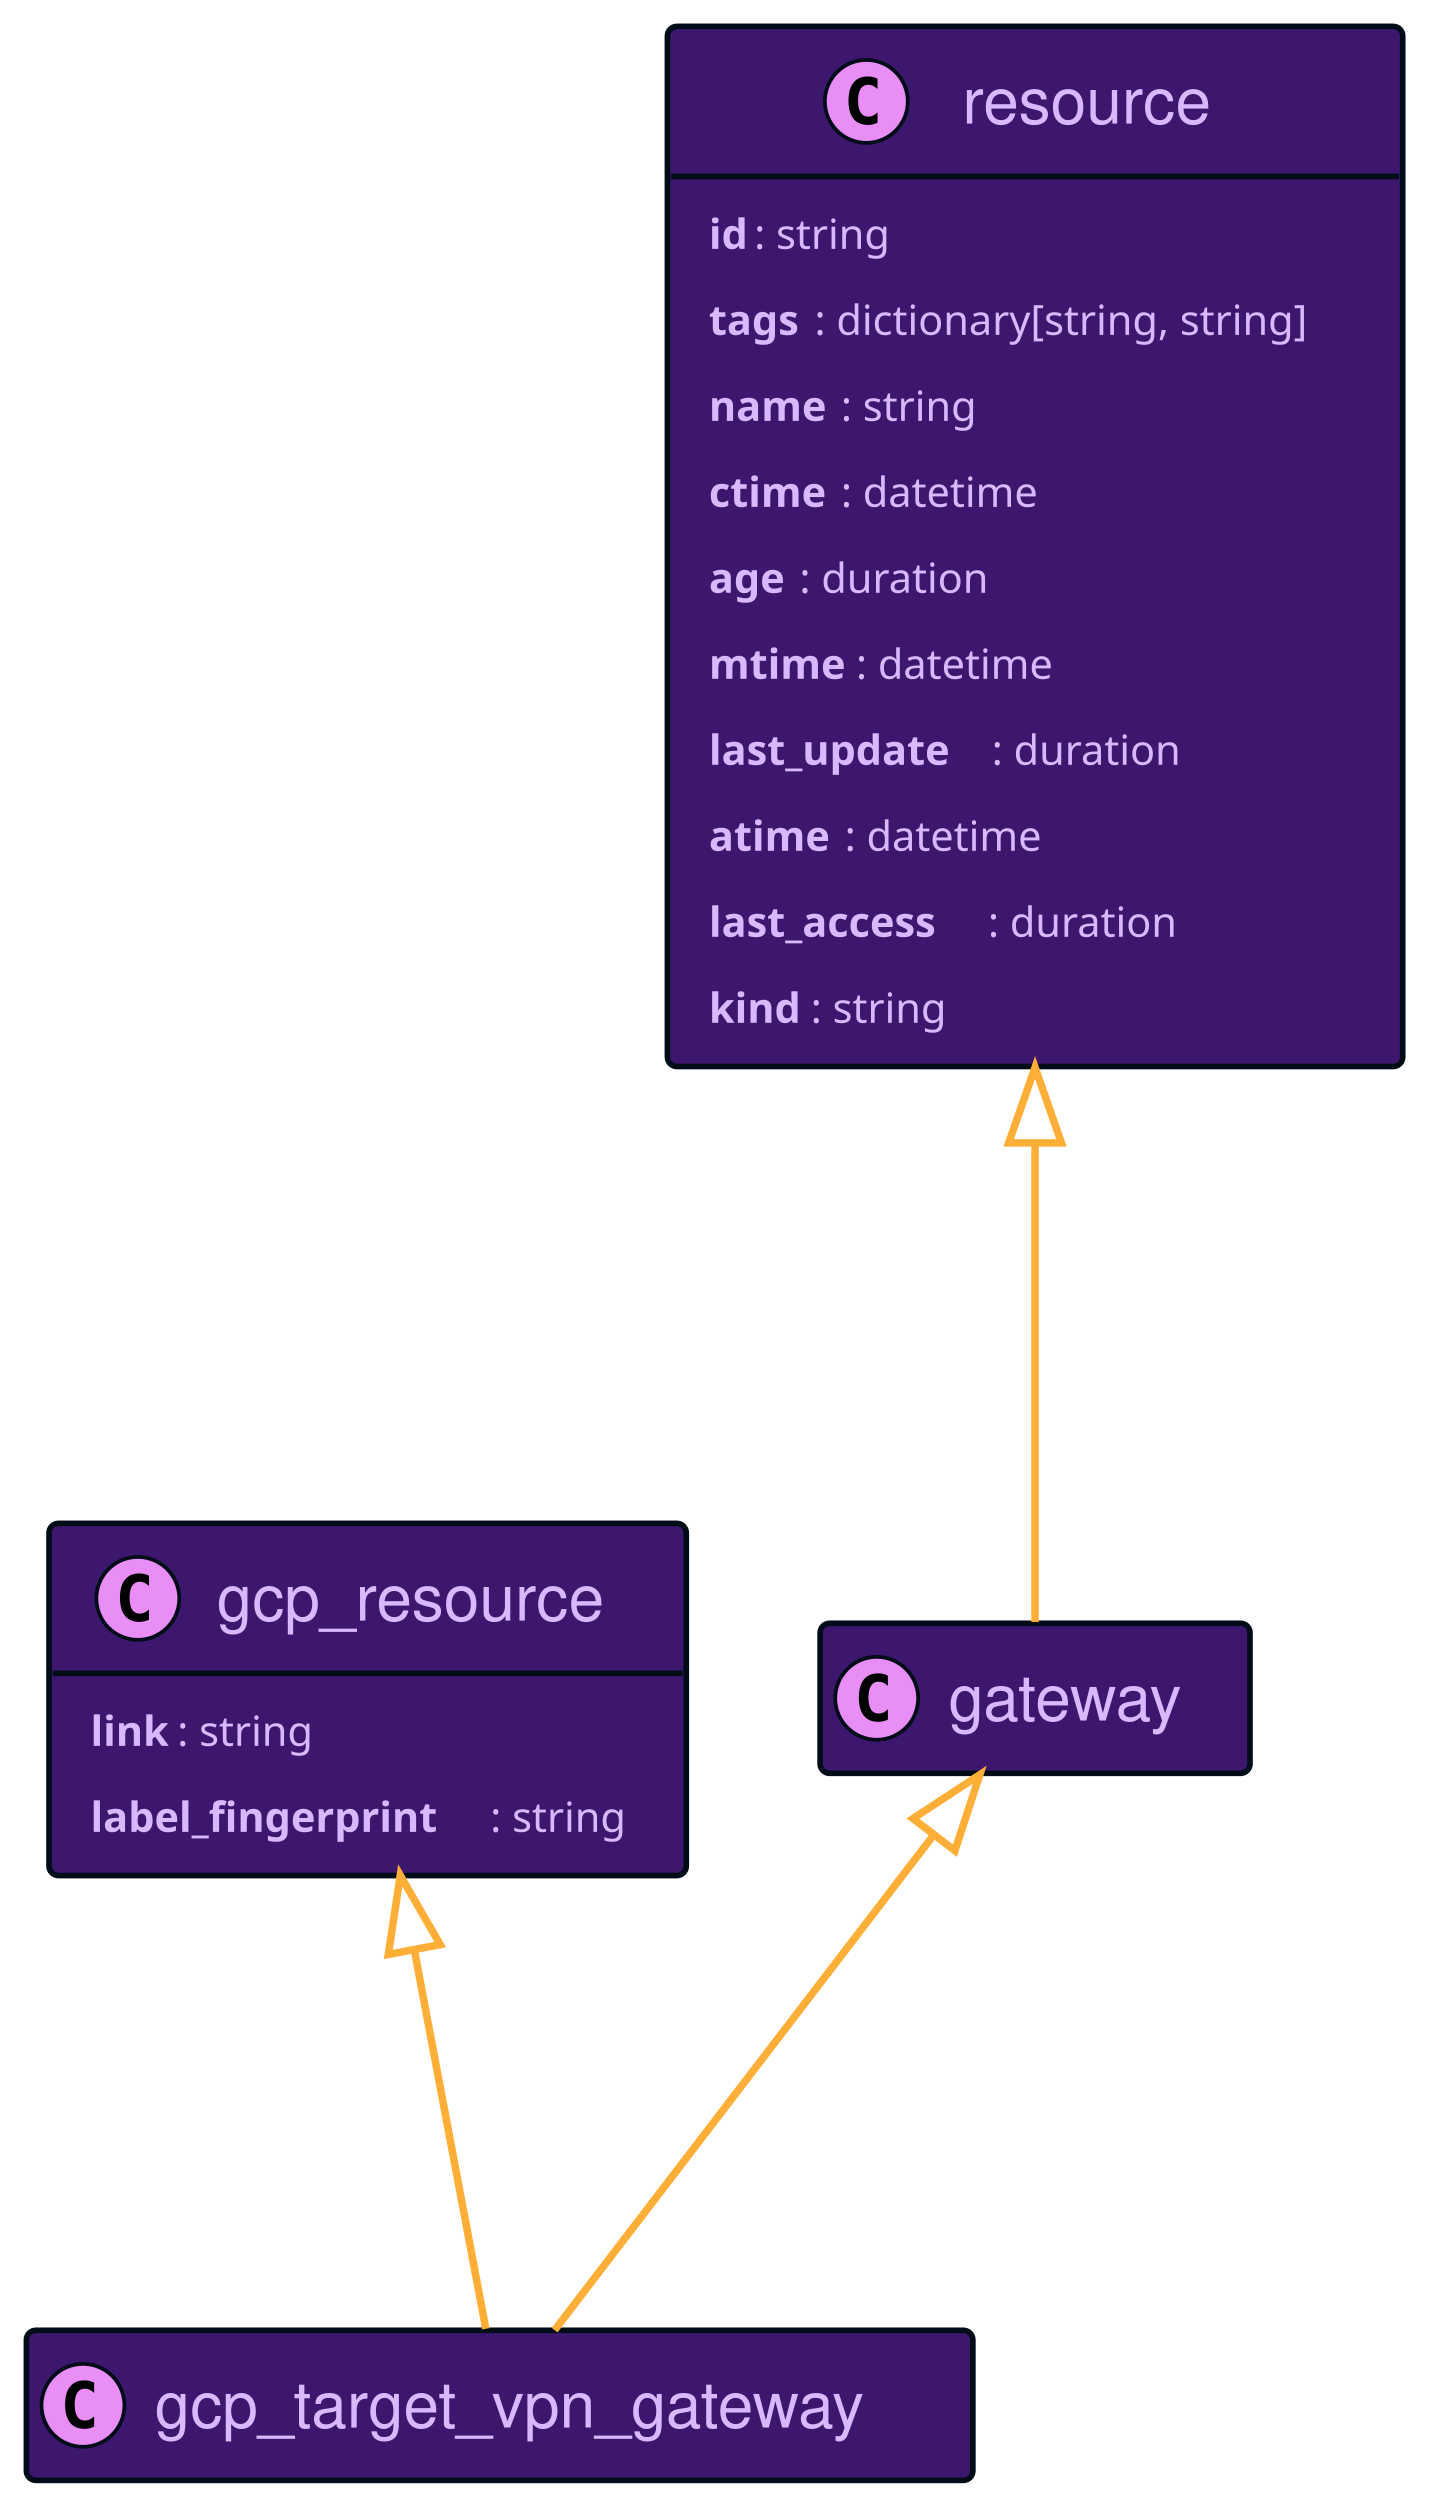
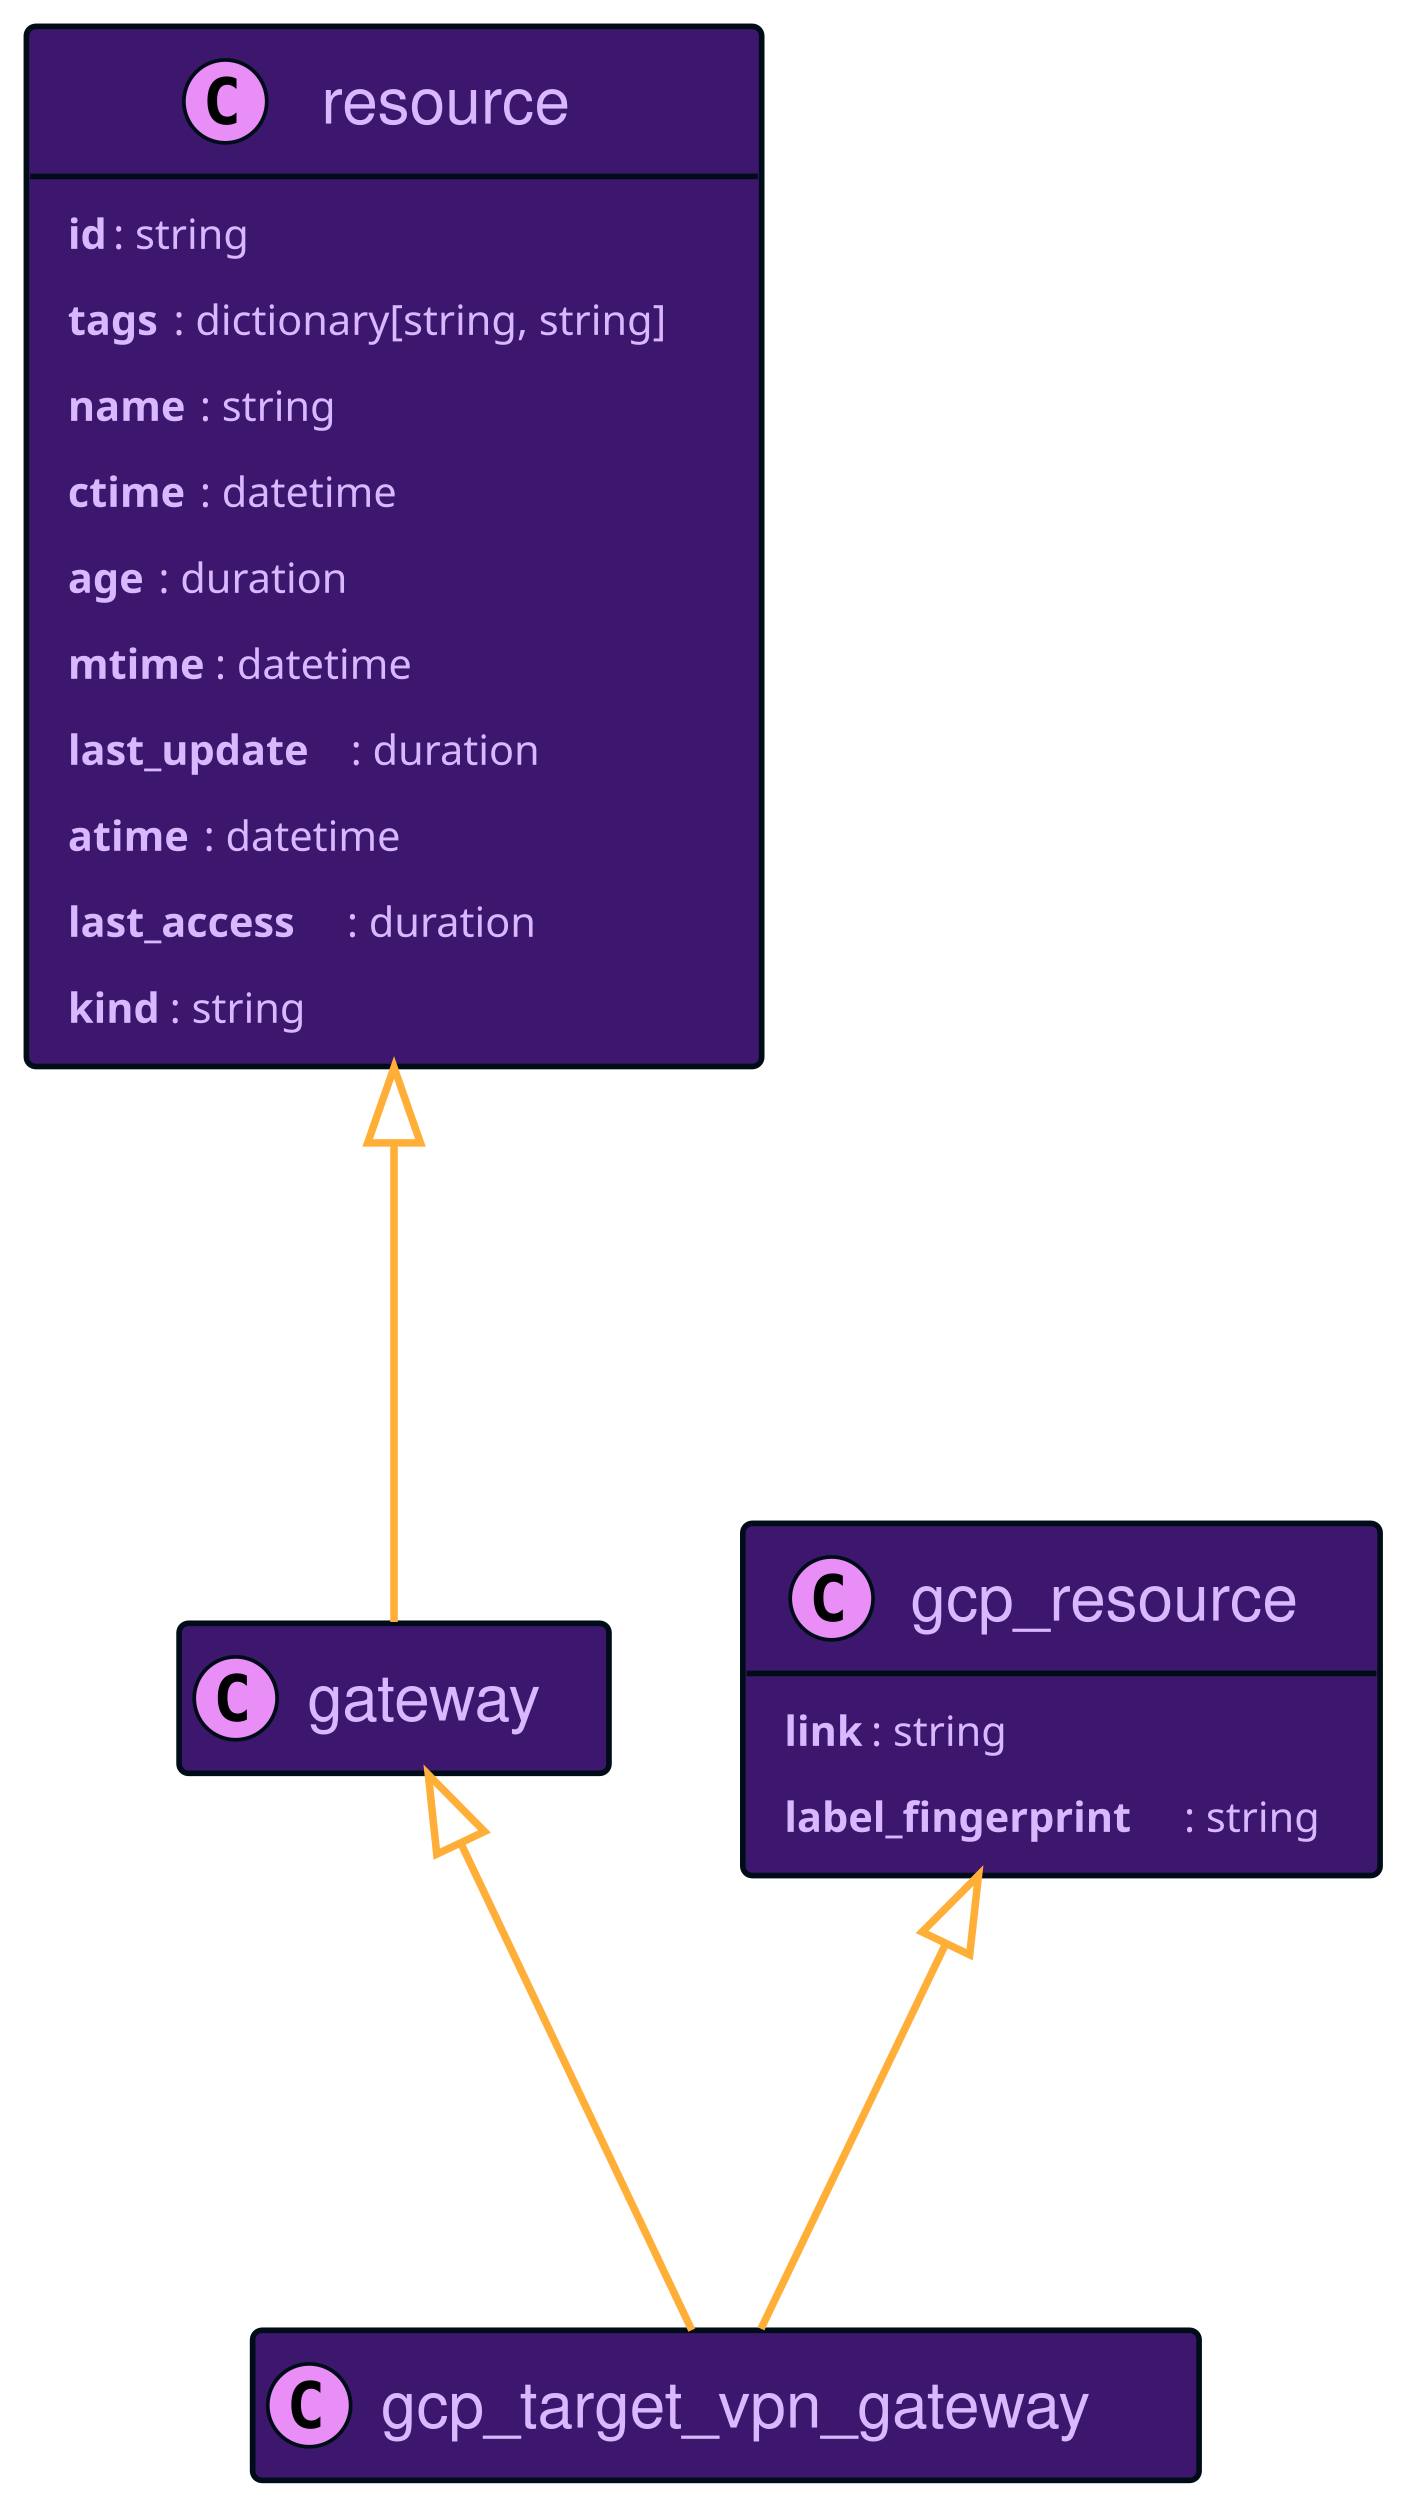
- <svg xmlns="http://www.w3.org/2000/svg" xmlns:xlink="http://www.w3.org/1999/xlink" width="379" height="663" preserveAspectRatio="none" style="width:379px;height:663px;background:#00000000">
-   <a xlink:actuate="onRequest" xlink:href="#a" xlink:show="new" xlink:title="#gcp_target_vpn_gateway" xlink:type="simple" target="_top">
-     <rect id="a" width="251" height="39.789" x="7" y="618" fill="#3D176E" rx="2.5" ry="2.5" style="stroke:#000d19;stroke-width:1.5" />
-     <circle cx="22" cy="637.894" r="11" fill="#E98DF7" style="stroke:#000d19;stroke-width:1" />
-     <path d="M24.969 643.535q-.578.297-1.219.438-.64.156-1.344.156-2.5 0-3.828-1.64-1.312-1.657-1.312-4.782t1.312-4.781q1.328-1.657 3.828-1.657.703 0 1.344.157.656.156 1.219.453v2.719q-.625-.578-1.219-.844-.594-.281-1.219-.281-1.343 0-2.031 1.078-.688 1.062-.688 3.156 0 2.094.688 3.172.688 1.062 2.031 1.062.625 0 1.219-.265.594-.282 1.219-.86v2.72Z" />
-     <text x="41" y="643.78" fill="#D9B8FF" font-family="Helvetica" font-size="17" textLength="209">gcp_target_vpn_gateway</text>
+ <svg xmlns="http://www.w3.org/2000/svg" xmlns:xlink="http://www.w3.org/1999/xlink" width="373" height="663" preserveAspectRatio="none" style="width:373px;height:663px;background:#00000000">
+   <a xlink:actuate="onRequest" xlink:href="#a" xlink:show="new" xlink:title="#resource" xlink:type="simple" target="_top">
+     <rect id="a" width="195" height="275.836" x="7" y="7" fill="#3D176E" rx="2.5" ry="2.5" style="stroke:#000d19;stroke-width:1.5" />
+     <circle cx="59.75" cy="26.895" r="11" fill="#E98DF7" style="stroke:#000d19;stroke-width:1" />
+     <path d="M62.719 32.535q-.578.297-1.219.438-.64.156-1.344.156-2.5 0-3.828-1.64-1.312-1.657-1.312-4.782t1.312-4.781q1.328-1.656 3.828-1.656.703 0 1.344.156.656.156 1.219.453v2.719q-.625-.578-1.219-.844-.594-.281-1.219-.281-1.343 0-2.031 1.078-.688 1.062-.688 3.156 0 2.094.688 3.172.688 1.062 2.031 1.062.625 0 1.219-.265.594-.281 1.219-.86v2.72Z" />
+     <text x="85.25" y="32.78" fill="#D9B8FF" font-family="Helvetica" font-size="17" textLength="71">resource</text>
+     <path d="M8 46.789h193" style="stroke:#000d19;stroke-width:1.5" />
+     <text x="18" y="65.999" fill="#D9B8FF" font-family="sans-serif" font-size="11" font-weight="bold" textLength="12">id</text>
+     <text x="30" y="65.999" fill="#D9B8FF" font-family="sans-serif" font-size="11" textLength="41">: string</text>
+     <text x="18" y="88.804" fill="#D9B8FF" font-family="sans-serif" font-size="11" font-weight="bold" textLength="28">tags</text>
+     <text x="46" y="88.804" fill="#D9B8FF" font-family="sans-serif" font-size="11" textLength="145">: dictionary[string, string]</text>
+     <text x="18" y="111.609" fill="#D9B8FF" font-family="sans-serif" font-size="11" font-weight="bold" textLength="35">name</text>
+     <text x="53" y="111.609" fill="#D9B8FF" font-family="sans-serif" font-size="11" textLength="41">: string</text>
+     <text x="18" y="134.414" fill="#D9B8FF" font-family="sans-serif" font-size="11" font-weight="bold" textLength="35">ctime</text>
+     <text x="53" y="134.414" fill="#D9B8FF" font-family="sans-serif" font-size="11" textLength="58">: datetime</text>
+     <text x="18" y="157.218" fill="#D9B8FF" font-family="sans-serif" font-size="11" font-weight="bold" textLength="24">age</text>
+     <text x="42" y="157.218" fill="#D9B8FF" font-family="sans-serif" font-size="11" textLength="55">: duration</text>
+     <text x="18" y="180.023" fill="#D9B8FF" font-family="sans-serif" font-size="11" font-weight="bold" textLength="39">mtime</text>
+     <text x="57" y="180.023" fill="#D9B8FF" font-family="sans-serif" font-size="11" textLength="58">: datetime</text>
+     <text x="18" y="202.828" fill="#D9B8FF" font-family="sans-serif" font-size="11" font-weight="bold" textLength="75">last_update</text>
+     <text x="93" y="202.828" fill="#D9B8FF" font-family="sans-serif" font-size="11" textLength="55">: duration</text>
+     <text x="18" y="225.632" fill="#D9B8FF" font-family="sans-serif" font-size="11" font-weight="bold" textLength="36">atime</text>
+     <text x="54" y="225.632" fill="#D9B8FF" font-family="sans-serif" font-size="11" textLength="58">: datetime</text>
+     <text x="18" y="248.437" fill="#D9B8FF" font-family="sans-serif" font-size="11" font-weight="bold" textLength="74">last_access</text>
+     <text x="92" y="248.437" fill="#D9B8FF" font-family="sans-serif" font-size="11" textLength="55">: duration</text>
+     <text x="18" y="271.242" fill="#D9B8FF" font-family="sans-serif" font-size="11" font-weight="bold" textLength="27">kind</text>
+     <text x="45" y="271.242" fill="#D9B8FF" font-family="sans-serif" font-size="11" textLength="41">: string</text>
  </a>
-   <a xlink:actuate="onRequest" xlink:href="#b" xlink:show="new" xlink:title="#resource" xlink:type="simple" target="_top">
-     <rect id="b" width="195" height="275.836" x="177" y="7" fill="#3D176E" rx="2.5" ry="2.5" style="stroke:#000d19;stroke-width:1.5" />
-     <circle cx="229.75" cy="26.895" r="11" fill="#E98DF7" style="stroke:#000d19;stroke-width:1" />
-     <path d="M232.719 32.535q-.578.297-1.219.438-.64.156-1.344.156-2.5 0-3.828-1.64-1.312-1.657-1.312-4.782t1.312-4.781q1.328-1.656 3.828-1.656.703 0 1.344.156.656.156 1.219.453v2.719q-.625-.578-1.219-.844-.594-.281-1.219-.281-1.344 0-2.031 1.078-.688 1.062-.688 3.156 0 2.094.688 3.172.688 1.062 2.031 1.062.625 0 1.219-.265.594-.281 1.219-.86v2.72Z" />
-     <text x="255.25" y="32.78" fill="#D9B8FF" font-family="Helvetica" font-size="17" textLength="71">resource</text>
-     <path d="M178 46.789h193" style="stroke:#000d19;stroke-width:1.5" />
-     <text x="188" y="65.999" fill="#D9B8FF" font-family="sans-serif" font-size="11" font-weight="bold" textLength="12">id</text>
-     <text x="200" y="65.999" fill="#D9B8FF" font-family="sans-serif" font-size="11" textLength="41">: string</text>
-     <text x="188" y="88.804" fill="#D9B8FF" font-family="sans-serif" font-size="11" font-weight="bold" textLength="28">tags</text>
-     <text x="216" y="88.804" fill="#D9B8FF" font-family="sans-serif" font-size="11" textLength="145">: dictionary[string, string]</text>
-     <text x="188" y="111.609" fill="#D9B8FF" font-family="sans-serif" font-size="11" font-weight="bold" textLength="35">name</text>
-     <text x="223" y="111.609" fill="#D9B8FF" font-family="sans-serif" font-size="11" textLength="41">: string</text>
-     <text x="188" y="134.414" fill="#D9B8FF" font-family="sans-serif" font-size="11" font-weight="bold" textLength="35">ctime</text>
-     <text x="223" y="134.414" fill="#D9B8FF" font-family="sans-serif" font-size="11" textLength="58">: datetime</text>
-     <text x="188" y="157.218" fill="#D9B8FF" font-family="sans-serif" font-size="11" font-weight="bold" textLength="24">age</text>
-     <text x="212" y="157.218" fill="#D9B8FF" font-family="sans-serif" font-size="11" textLength="55">: duration</text>
-     <text x="188" y="180.023" fill="#D9B8FF" font-family="sans-serif" font-size="11" font-weight="bold" textLength="39">mtime</text>
-     <text x="227" y="180.023" fill="#D9B8FF" font-family="sans-serif" font-size="11" textLength="58">: datetime</text>
-     <text x="188" y="202.828" fill="#D9B8FF" font-family="sans-serif" font-size="11" font-weight="bold" textLength="75">last_update</text>
-     <text x="263" y="202.828" fill="#D9B8FF" font-family="sans-serif" font-size="11" textLength="55">: duration</text>
-     <text x="188" y="225.632" fill="#D9B8FF" font-family="sans-serif" font-size="11" font-weight="bold" textLength="36">atime</text>
-     <text x="224" y="225.632" fill="#D9B8FF" font-family="sans-serif" font-size="11" textLength="58">: datetime</text>
-     <text x="188" y="248.437" fill="#D9B8FF" font-family="sans-serif" font-size="11" font-weight="bold" textLength="74">last_access</text>
-     <text x="262" y="248.437" fill="#D9B8FF" font-family="sans-serif" font-size="11" textLength="55">: duration</text>
-     <text x="188" y="271.242" fill="#D9B8FF" font-family="sans-serif" font-size="11" font-weight="bold" textLength="27">kind</text>
-     <text x="215" y="271.242" fill="#D9B8FF" font-family="sans-serif" font-size="11" textLength="41">: string</text>
+   <a xlink:actuate="onRequest" xlink:href="#b" xlink:show="new" xlink:title="#gcp_resource" xlink:type="simple" target="_top">
+     <rect id="b" width="169" height="93.398" x="197" y="404" fill="#3D176E" rx="2.5" ry="2.5" style="stroke:#000d19;stroke-width:1.5" />
+     <circle cx="220.55" cy="423.894" r="11" fill="#E98DF7" style="stroke:#000d19;stroke-width:1" />
+     <path d="M223.519 429.535q-.578.297-1.219.438-.64.156-1.344.156-2.5 0-3.828-1.64-1.312-1.657-1.312-4.782t1.312-4.781q1.328-1.656 3.828-1.656.703 0 1.344.156.656.156 1.219.453v2.719q-.625-.579-1.219-.844-.594-.281-1.219-.281-1.343 0-2.031 1.078-.688 1.062-.688 3.156 0 2.094.688 3.172.688 1.062 2.031 1.062.625 0 1.219-.265.594-.281 1.219-.86v2.72Z" />
+     <text x="241.45" y="429.78" fill="#D9B8FF" font-family="Helvetica" font-size="17" textLength="108">gcp_resource</text>
+     <path d="M198 443.789h167" style="stroke:#000d19;stroke-width:1.5" />
+     <text x="208" y="463" fill="#D9B8FF" font-family="sans-serif" font-size="11" font-weight="bold" textLength="23">link</text>
+     <text x="231" y="463" fill="#D9B8FF" font-family="sans-serif" font-size="11" textLength="41">: string</text>
+     <text x="208" y="485.804" fill="#D9B8FF" font-family="sans-serif" font-size="11" font-weight="bold" textLength="106">label_fingerprint</text>
+     <text x="314" y="485.804" fill="#D9B8FF" font-family="sans-serif" font-size="11" textLength="41">: string</text>
  </a>
-   <a xlink:actuate="onRequest" xlink:href="#c" xlink:show="new" xlink:title="#gcp_resource" xlink:type="simple" target="_top">
-     <rect id="c" width="169" height="93.398" x="13" y="404" fill="#3D176E" rx="2.5" ry="2.5" style="stroke:#000d19;stroke-width:1.5" />
-     <circle cx="36.55" cy="423.894" r="11" fill="#E98DF7" style="stroke:#000d19;stroke-width:1" />
-     <path d="M39.519 429.535q-.578.297-1.219.438-.64.156-1.344.156-2.5 0-3.828-1.64-1.312-1.657-1.312-4.782t1.312-4.781q1.328-1.656 3.828-1.656.703 0 1.344.156.656.156 1.219.453v2.719q-.625-.579-1.219-.844-.594-.281-1.219-.281-1.344 0-2.031 1.078-.688 1.062-.688 3.156 0 2.094.688 3.172.688 1.062 2.031 1.062.625 0 1.219-.265.594-.281 1.219-.86v2.72Z" />
-     <text x="57.45" y="429.78" fill="#D9B8FF" font-family="Helvetica" font-size="17" textLength="108">gcp_resource</text>
-     <path d="M14 443.789h167" style="stroke:#000d19;stroke-width:1.5" />
-     <text x="24" y="463" fill="#D9B8FF" font-family="sans-serif" font-size="11" font-weight="bold" textLength="23">link</text>
-     <text x="47" y="463" fill="#D9B8FF" font-family="sans-serif" font-size="11" textLength="41">: string</text>
-     <text x="24" y="485.804" fill="#D9B8FF" font-family="sans-serif" font-size="11" font-weight="bold" textLength="106">label_fingerprint</text>
-     <text x="130" y="485.804" fill="#D9B8FF" font-family="sans-serif" font-size="11" textLength="41">: string</text>
+   <a xlink:actuate="onRequest" xlink:href="#c" xlink:show="new" xlink:title="#gcp_target_vpn_gateway" xlink:type="simple" target="_top">
+     <rect id="c" width="251" height="39.789" x="67" y="618" fill="#3D176E" rx="2.5" ry="2.5" style="stroke:#000d19;stroke-width:1.5" />
+     <circle cx="82" cy="637.894" r="11" fill="#E98DF7" style="stroke:#000d19;stroke-width:1" />
+     <path d="M84.969 643.535q-.578.297-1.219.438-.64.156-1.344.156-2.5 0-3.828-1.64-1.312-1.657-1.312-4.782t1.312-4.781q1.328-1.657 3.828-1.657.703 0 1.344.157.656.156 1.219.453v2.719q-.625-.578-1.219-.844-.594-.281-1.219-.281-1.344 0-2.031 1.078-.688 1.062-.688 3.156 0 2.094.688 3.172.688 1.062 2.031 1.062.625 0 1.219-.265.594-.282 1.219-.86v2.72Z" />
+     <text x="101" y="643.78" fill="#D9B8FF" font-family="Helvetica" font-size="17" textLength="209">gcp_target_vpn_gateway</text>
  </a>
  <a xlink:actuate="onRequest" xlink:href="#d" xlink:show="new" xlink:title="#gateway" xlink:type="simple" target="_top">
-     <rect id="d" width="114" height="39.789" x="217.5" y="430.5" fill="#3D176E" rx="2.5" ry="2.5" style="stroke:#000d19;stroke-width:1.5" />
-     <circle cx="232.5" cy="450.394" r="11" fill="#E98DF7" style="stroke:#000d19;stroke-width:1" />
-     <path d="M235.469 456.035q-.578.297-1.219.438-.64.156-1.344.156-2.5 0-3.828-1.64-1.312-1.657-1.312-4.782t1.312-4.781q1.328-1.656 3.828-1.656.703 0 1.344.156.656.156 1.219.453v2.719q-.625-.579-1.219-.844-.594-.281-1.219-.281-1.344 0-2.031 1.078-.688 1.062-.688 3.156 0 2.094.688 3.172.688 1.062 2.031 1.062.625 0 1.219-.265.594-.281 1.219-.86v2.72Z" />
-     <text x="251.5" y="456.28" fill="#D9B8FF" font-family="Helvetica" font-size="17" textLength="72">gateway</text>
+     <rect id="d" width="114" height="39.789" x="47.5" y="430.5" fill="#3D176E" rx="2.5" ry="2.5" style="stroke:#000d19;stroke-width:1.5" />
+     <circle cx="62.5" cy="450.394" r="11" fill="#E98DF7" style="stroke:#000d19;stroke-width:1" />
+     <path d="M65.469 456.035q-.578.297-1.219.438-.64.156-1.344.156-2.5 0-3.828-1.64-1.312-1.657-1.312-4.782t1.312-4.781q1.328-1.656 3.828-1.656.703 0 1.344.156.656.156 1.219.453v2.719q-.625-.579-1.219-.844-.594-.281-1.219-.281-1.343 0-2.031 1.078-.688 1.062-.688 3.156 0 2.094.688 3.172.688 1.062 2.031 1.062.625 0 1.219-.265.594-.281 1.219-.86v2.72Z" />
+     <text x="81.5" y="456.28" fill="#D9B8FF" font-family="Helvetica" font-size="17" textLength="72">gateway</text>
  </a>
-   <path fill="none" d="M109.93 517.38c6.68 35.43 14.45 76.58 18.91 100.22m-25.86-99.29 3.17-20.96 10.59 18.36-13.76 2.6zm144.7-31.77c-29.84 38.97-76.94 100.5-100.6 131.41m95.04-135.67 17.72-11.63-6.6 20.14-11.12-8.51zm32.38-179.02v126.9m-7-127.06 7-20 7 20h-14z" style="stroke:#ffaf37;stroke-width:2" />
+   <path fill="none" d="M250.84 515.4c-17.2 35.86-37.48 78.12-49.03 102.2m42.73-105.24 14.96-15.01-2.34 21.06-12.62-6.05zm-122.28-23.43c18.53 39.06 46.84 98.74 61.2 129.02m-67.63-126.23-2.24-21.07 14.89 15.07-12.65 6zM104.5 303.26v126.9m-7-127.06 7-20 7 20h-14z" style="stroke:#ffaf37;stroke-width:2" />
</svg>
